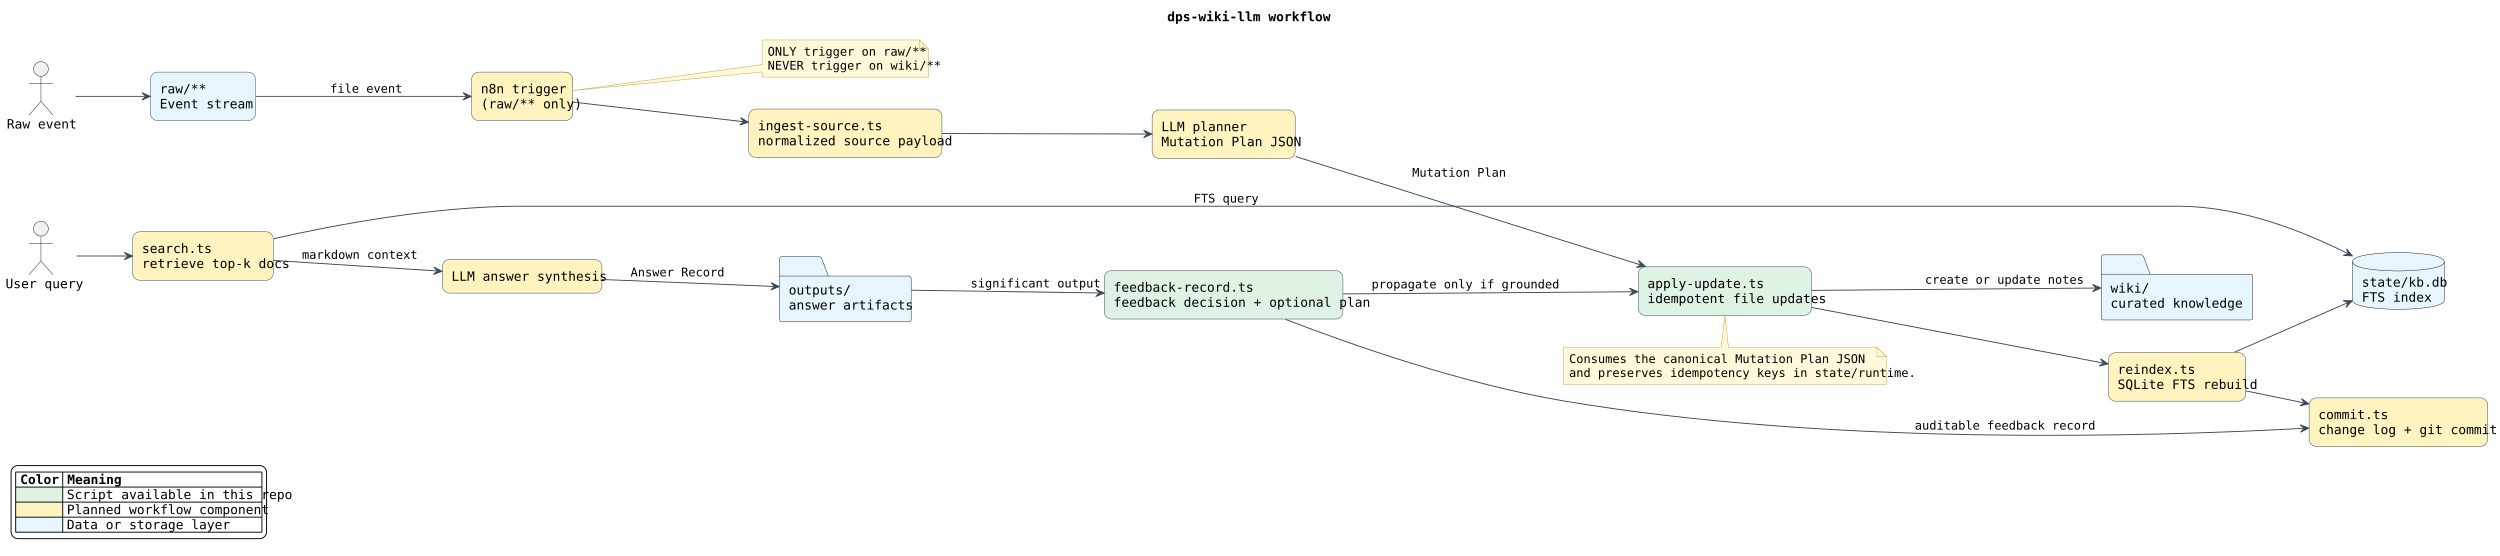
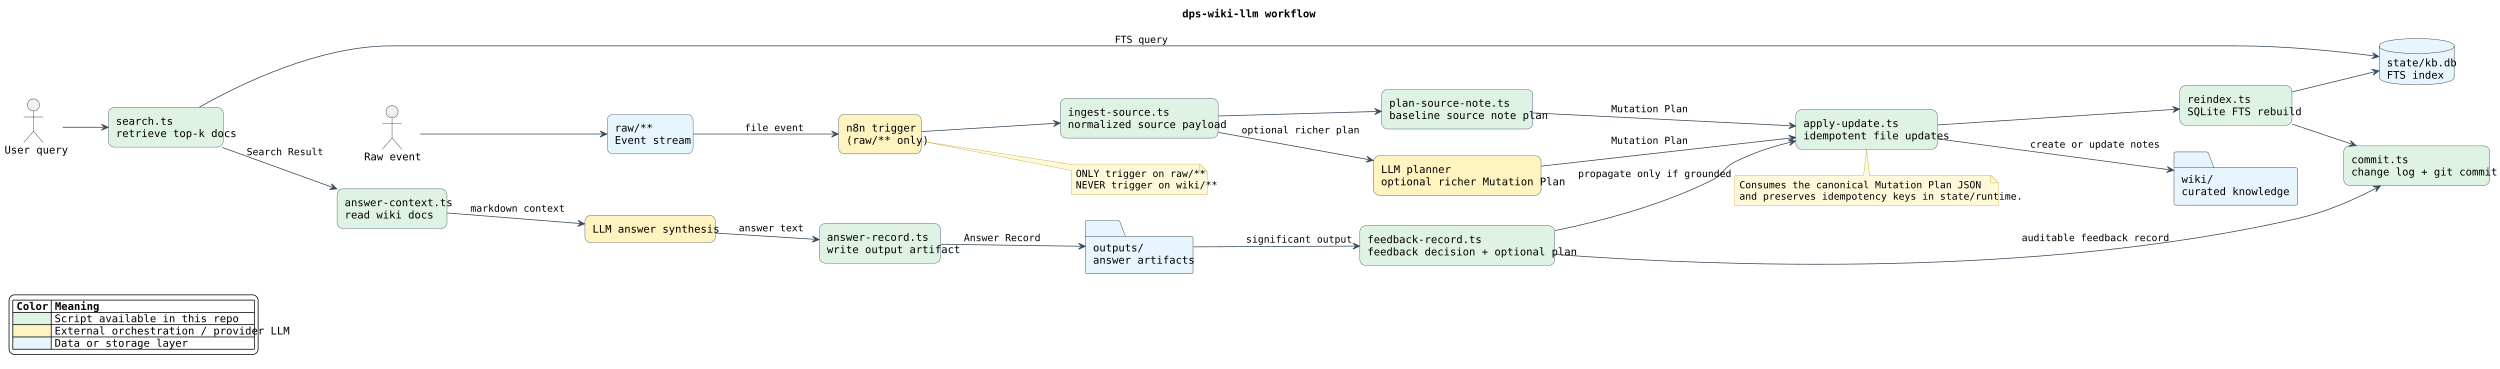
- <svg xmlns="http://www.w3.org/2000/svg" contentStyleType="text/css" data-diagram-type="DESCRIPTION" height="602px" preserveAspectRatio="none" style="width:2709px;height:602px;" version="1.1" viewBox="0 0 2709 602" width="2709px" zoomAndPan="magnify">
+ <svg xmlns="http://www.w3.org/2000/svg" contentStyleType="text/css" data-diagram-type="DESCRIPTION" height="489px" preserveAspectRatio="none" style="width:3317px;height:489px;" version="1.1" viewBox="0 0 3317 489" width="3317px" zoomAndPan="magnify">
  <defs />
  <g>
    <g class="title" data-source-line="1">
-       <text fill="#000000" font-family="Monospace" font-size="14" font-weight="700" lengthAdjust="spacing" textLength="173.106" x="1264.801" y="22.995">dps-wiki-llm workflow</text>
+       <text fill="#000000" font-family="Monospace" font-size="14" font-weight="700" lengthAdjust="spacing" textLength="173.106" x="1568.571" y="22.995">dps-wiki-llm workflow</text>
    </g>
    <g class="entity" data-qualified-name="rawEvent" data-source-line="25" id="ent0002">
-       <ellipse cx="44.391" cy="74.777" fill="#F1F1F1" rx="8" ry="8" style="stroke:#181818;stroke-width:0.5;" />
-       <path d="M44.391,82.777 L44.391,109.777 M31.39,90.777 L57.391,90.777 M44.391,109.777 L31.39,124.777 M44.391,109.777 L57.391,124.777" fill="none" style="stroke:#181818;stroke-width:0.5;" />
-       <text fill="#000000" font-family="Monospace" font-size="14" lengthAdjust="spacing" textLength="74.081" x="7.35" y="139.272">Raw event</text>
+       <ellipse cx="520.17" cy="148.213" fill="#F1F1F1" rx="8" ry="8" style="stroke:#181818;stroke-width:0.5;" />
+       <path d="M520.17,156.213 L520.17,183.213 M507.171,164.213 L533.17,164.213 M520.17,183.213 L507.171,198.213 M520.17,183.213 L533.17,198.213" fill="none" style="stroke:#181818;stroke-width:0.5;" />
+       <text fill="#000000" font-family="Monospace" font-size="14" lengthAdjust="spacing" textLength="74.081" x="483.13" y="212.708">Raw event</text>
    </g>
    <g class="entity" data-qualified-name="userQuery" data-source-line="26" id="ent0003">
-       <ellipse cx="44.387" cy="247.777" fill="#F1F1F1" rx="8" ry="8" style="stroke:#181818;stroke-width:0.5;" />
-       <path d="M44.387,255.777 L44.387,282.777 M31.387,263.777 L57.387,263.777 M44.387,282.777 L31.387,297.777 M44.387,282.777 L57.387,297.777" fill="none" style="stroke:#181818;stroke-width:0.5;" />
-       <text fill="#000000" font-family="Monospace" font-size="14" lengthAdjust="spacing" textLength="76.774" x="6" y="312.272">User query</text>
+       <ellipse cx="44.387" cy="139.213" fill="#F1F1F1" rx="8" ry="8" style="stroke:#181818;stroke-width:0.5;" />
+       <path d="M44.387,147.213 L44.387,174.213 M31.387,155.213 L57.387,155.213 M44.387,174.213 L31.387,189.213 M44.387,174.213 L57.387,189.213" fill="none" style="stroke:#181818;stroke-width:0.5;" />
+       <text fill="#000000" font-family="Monospace" font-size="14" lengthAdjust="spacing" textLength="76.774" x="6" y="203.708">User query</text>
    </g>
    <g class="entity" data-qualified-name="raw" data-source-line="28" id="ent0004">
-       <rect fill="#E7F5FF" height="52.594" rx="8" ry="8" style="stroke:#2E4053;stroke-width:0.5;" width="113.926" x="163.04" y="78.137" />
-       <text fill="#000000" font-family="Monospace" font-size="14" lengthAdjust="spacing" textLength="44.502" x="173.04" y="101.132">raw/**</text>
-       <text fill="#000000" font-family="Monospace" font-size="14" lengthAdjust="spacing" textLength="93.926" x="173.04" y="117.429">Event stream</text>
+       <rect fill="#E7F5FF" height="52.594" rx="8" ry="8" style="stroke:#2E4053;stroke-width:0.5;" width="113.926" x="805.66" y="151.573" />
+       <text fill="#000000" font-family="Monospace" font-size="14" lengthAdjust="spacing" textLength="44.502" x="815.66" y="174.568">raw/**</text>
+       <text fill="#000000" font-family="Monospace" font-size="14" lengthAdjust="spacing" textLength="93.926" x="815.66" y="190.865">Event stream</text>
    </g>
    <g class="entity" data-qualified-name="n8n" data-source-line="29" id="ent0005">
-       <rect fill="#FFF3BF" height="52.594" rx="8" ry="8" style="stroke:#2E4053;stroke-width:0.5;" width="109.489" x="511.01" y="78.137" />
-       <text fill="#000000" font-family="Monospace" font-size="14" lengthAdjust="spacing" textLength="78.381" x="521.01" y="101.132">n8n trigger</text>
-       <text fill="#000000" font-family="Monospace" font-size="14" lengthAdjust="spacing" textLength="89.489" x="521.01" y="117.429">(raw/** only)</text>
+       <rect fill="#FFF3BF" height="52.594" rx="8" ry="8" style="stroke:#2E4053;stroke-width:0.5;" width="109.489" x="1112.74" y="151.573" />
+       <text fill="#000000" font-family="Monospace" font-size="14" lengthAdjust="spacing" textLength="78.381" x="1122.74" y="174.568">n8n trigger</text>
+       <text fill="#000000" font-family="Monospace" font-size="14" lengthAdjust="spacing" textLength="89.489" x="1122.74" y="190.865">(raw/** only)</text>
    </g>
    <g class="entity" data-qualified-name="ingest" data-source-line="30" id="ent0006">
-       <rect fill="#FFF3BF" height="52.594" rx="8" ry="8" style="stroke:#2E4053;stroke-width:0.5;" width="209.41" x="811.28" y="118.137" />
-       <text fill="#000000" font-family="Monospace" font-size="14" lengthAdjust="spacing" textLength="124.168" x="821.28" y="141.132">ingest-source.ts</text>
-       <text fill="#000000" font-family="Monospace" font-size="14" lengthAdjust="spacing" textLength="189.41" x="821.28" y="157.429">normalized source payload</text>
-     </g>
-     <g class="entity" data-qualified-name="planner" data-source-line="31" id="ent0007">
-       <rect fill="#FFF3BF" height="52.594" rx="8" ry="8" style="stroke:#2E4053;stroke-width:0.5;" width="155.03" x="1248.44" y="119.137" />
-       <text fill="#000000" font-family="Monospace" font-size="14" lengthAdjust="spacing" textLength="85.6" x="1258.44" y="142.132">LLM planner</text>
-       <text fill="#000000" font-family="Monospace" font-size="14" lengthAdjust="spacing" textLength="135.03" x="1258.44" y="158.429">Mutation Plan JSON</text>
-     </g>
-     <g class="entity" data-qualified-name="apply" data-source-line="32" id="ent0008">
-       <rect fill="#DFF3E4" height="52.594" rx="8" ry="8" style="stroke:#2E4053;stroke-width:0.5;" width="187.788" x="1775.16" y="289.137" />
-       <text fill="#000000" font-family="Monospace" font-size="14" lengthAdjust="spacing" textLength="122.179" x="1785.16" y="312.132">apply-update.ts</text>
-       <text fill="#000000" font-family="Monospace" font-size="14" lengthAdjust="spacing" textLength="167.788" x="1785.16" y="328.429">idempotent file updates</text>
-     </g>
-     <g class="entity" data-qualified-name="reindex" data-source-line="33" id="ent0009">
-       <rect fill="#FFF3BF" height="52.594" rx="8" ry="8" style="stroke:#2E4053;stroke-width:0.5;" width="148.885" x="2284.57" y="382.137" />
-       <text fill="#000000" font-family="Monospace" font-size="14" lengthAdjust="spacing" textLength="82.189" x="2294.57" y="405.132">reindex.ts</text>
-       <text fill="#000000" font-family="Monospace" font-size="14" lengthAdjust="spacing" textLength="128.885" x="2294.57" y="421.429">SQLite FTS rebuild</text>
-     </g>
-     <g class="entity" data-qualified-name="commit" data-source-line="34" id="ent0010">
-       <rect fill="#FFF3BF" height="52.594" rx="8" ry="8" style="stroke:#2E4053;stroke-width:0.5;" width="193.578" x="2502.13" y="431.137" />
-       <text fill="#000000" font-family="Monospace" font-size="14" lengthAdjust="spacing" textLength="82.189" x="2512.13" y="454.132">commit.ts</text>
-       <text fill="#000000" font-family="Monospace" font-size="14" lengthAdjust="spacing" textLength="173.578" x="2512.13" y="470.429">change log + git commit</text>
-     </g>
-     <g class="entity" data-qualified-name="db" data-source-line="36" id="ent0011">
-       <path d="M2549.22,283.637 C2549.22,273.637 2598.92,273.637 2598.92,273.637 C2598.92,273.637 2648.619,273.637 2648.619,283.637 L2648.619,325.231 C2648.619,335.231 2598.92,335.231 2598.92,335.231 C2598.92,335.231 2549.22,335.231 2549.22,325.231 L2549.22,283.637" fill="#E7F5FF" style="stroke:#181818;stroke-width:0.5;" />
-       <path d="M2549.22,283.637 C2549.22,293.637 2598.92,293.637 2598.92,293.637 C2598.92,293.637 2648.619,293.637 2648.619,283.637" fill="none" style="stroke:#181818;stroke-width:0.5;" />
-       <text fill="#000000" font-family="Monospace" font-size="14" lengthAdjust="spacing" textLength="79.399" x="2559.22" y="310.632">state/kb.db</text>
-       <text fill="#000000" font-family="Monospace" font-size="14" lengthAdjust="spacing" textLength="68.489" x="2559.22" y="326.929">FTS index</text>
-     </g>
-     <g class="entity" data-qualified-name="wiki" data-source-line="37" id="ent0012">
-       <path d="M2279.4,276.137 L2320.4,276.137 A3.75,3.75 0 0 1 2322.9,278.637 L2329.9,297.137 L2438.631,297.137 A2.5,2.5 0 0 1 2441.131,299.637 L2441.131,344.231 A2.5,2.5 0 0 1 2438.631,346.731 L2279.4,346.731 A2.5,2.5 0 0 1 2276.9,344.231 L2276.9,278.637 A2.5,2.5 0 0 1 2279.4,276.137" fill="#E7F5FF" style="stroke:#181818;stroke-width:0.5;" />
-       <line style="stroke:#181818;stroke-width:0.5;" x1="2276.9" x2="2329.9" y1="297.137" y2="297.137" />
-       <text fill="#000000" font-family="Monospace" font-size="14" lengthAdjust="spacing" textLength="32.054" x="2286.9" y="317.132">wiki/</text>
-       <text fill="#000000" font-family="Monospace" font-size="14" lengthAdjust="spacing" textLength="134.231" x="2286.9" y="333.429">curated knowledge</text>
-     </g>
-     <g class="entity" data-qualified-name="outputs" data-source-line="38" id="ent0013">
-       <path d="M847.13,278.137 L888.13,278.137 A3.75,3.75 0 0 1 890.63,280.637 L897.63,299.137 L984.848,299.137 A2.5,2.5 0 0 1 987.348,301.637 L987.348,346.231 A2.5,2.5 0 0 1 984.848,348.731 L847.13,348.731 A2.5,2.5 0 0 1 844.63,346.231 L844.63,280.637 A2.5,2.5 0 0 1 847.13,278.137" fill="#E7F5FF" style="stroke:#181818;stroke-width:0.5;" />
-       <line style="stroke:#181818;stroke-width:0.5;" x1="844.63" x2="897.63" y1="299.137" y2="299.137" />
-       <text fill="#000000" font-family="Monospace" font-size="14" lengthAdjust="spacing" textLength="58.188" x="854.63" y="319.132">outputs/</text>
-       <text fill="#000000" font-family="Monospace" font-size="14" lengthAdjust="spacing" textLength="112.718" x="854.63" y="335.429">answer artifacts</text>
-     </g>
-     <g class="entity" data-qualified-name="search" data-source-line="40" id="ent0014">
-       <rect fill="#FFF3BF" height="52.594" rx="8" ry="8" style="stroke:#2E4053;stroke-width:0.5;" width="152.46" x="143.77" y="251.137" />
-       <text fill="#000000" font-family="Monospace" font-size="14" lengthAdjust="spacing" textLength="76.084" x="153.77" y="274.132">search.ts</text>
-       <text fill="#000000" font-family="Monospace" font-size="14" lengthAdjust="spacing" textLength="132.46" x="153.77" y="290.429">retrieve top-k docs</text>
-     </g>
-     <g class="entity" data-qualified-name="answer" data-source-line="41" id="ent0015">
-       <rect fill="#FFF3BF" height="36.297" rx="8" ry="8" style="stroke:#2E4053;stroke-width:0.5;" width="173.05" x="479.23" y="281.277" />
-       <text fill="#000000" font-family="Monospace" font-size="14" lengthAdjust="spacing" textLength="153.05" x="489.23" y="304.272">LLM answer synthesis</text>
-     </g>
-     <g class="entity" data-qualified-name="feedback" data-source-line="42" id="ent0016">
-       <rect fill="#DFF3E4" height="52.594" rx="8" ry="8" style="stroke:#2E4053;stroke-width:0.5;" width="258.519" x="1196.69" y="293.137" />
-       <text fill="#000000" font-family="Monospace" font-size="14" lengthAdjust="spacing" textLength="143.91" x="1206.69" y="316.132">feedback-record.ts</text>
-       <text fill="#000000" font-family="Monospace" font-size="14" lengthAdjust="spacing" textLength="238.519" x="1206.69" y="332.429">feedback decision + optional plan</text>
-     </g>
-     <g class="entity" data-qualified-name="GMN33" data-source-line="63" id="ent0034">
-       <path d="M825.82,43.297 L825.82,69.957 L620.79,98.067 L825.82,77.957 L825.82,83.562 A0,0 0 0 0 825.82,83.562 L1006.153,83.562 A0,0 0 0 0 1006.153,83.562 L1006.153,53.297 L996.153,43.297 L825.82,43.297 A0,0 0 0 0 825.82,43.297" fill="#FFF9DB" style="stroke:#C9A227;stroke-width:0.5;" />
-       <path d="M996.153,43.297 L996.153,53.297 L1006.153,53.297 L996.153,43.297" fill="#FFF9DB" style="stroke:#C9A227;stroke-width:0.5;" />
-       <text fill="#000000" font-family="Monospace" font-size="13" lengthAdjust="spacing" textLength="148.954" x="831.82" y="60.364">ONLY trigger on raw/**</text>
-       <text fill="#000000" font-family="Monospace" font-size="13" lengthAdjust="spacing" textLength="159.333" x="831.82" y="75.497">NEVER trigger on wiki/**</text>
-     </g>
-     <g class="entity" data-qualified-name="GMN36" data-source-line="68" id="ent0037">
-       <path d="M1694.21,376.297 L1694.21,416.562 A0,0 0 0 0 1694.21,416.562 L2043.892,416.562 A0,0 0 0 0 2043.892,416.562 L2043.892,386.297 L2033.892,376.297 L1873.05,376.297 L1869.05,341.867 L1865.05,376.297 L1694.21,376.297 A0,0 0 0 0 1694.21,376.297" fill="#FFF9DB" style="stroke:#C9A227;stroke-width:0.5;" />
-       <path d="M2033.892,376.297 L2033.892,386.297 L2043.892,386.297 L2033.892,376.297" fill="#FFF9DB" style="stroke:#C9A227;stroke-width:0.5;" />
-       <text fill="#000000" font-family="Monospace" font-size="13" lengthAdjust="spacing" textLength="288.717" x="1700.21" y="393.364">Consumes the canonical Mutation Plan JSON</text>
-       <text fill="#000000" font-family="Monospace" font-size="13" lengthAdjust="spacing" textLength="328.682" x="1700.21" y="408.497">and preserves idempotency keys in state/runtime.</text>
-     </g>
-     <g class="link" data-entity-1="ent0002" data-entity-2="ent0004" data-link-type="dependency" data-source-line="44" id="lnk17">
-       <path d="M81.78,104.427 C105.25,104.427 130.24,104.427 156.83,104.427" fill="none" id="rawEvent-to-raw" style="stroke:#35485A;stroke-width:1;" />
-       <polygon fill="#35485A" points="162.83,104.427,153.83,100.427,157.83,104.427,153.83,108.427,162.83,104.427" style="stroke:#35485A;stroke-width:1;" />
-     </g>
-     <g class="link" data-entity-1="ent0004" data-entity-2="ent0005" data-link-type="dependency" data-source-line="45" id="lnk18">
-       <path d="M277.38,104.427 C341.95,104.427 441,104.427 504.62,104.427" fill="none" id="raw-to-n8n" style="stroke:#35485A;stroke-width:1;" />
-       <polygon fill="#35485A" points="510.62,104.427,501.62,100.427,505.62,104.427,501.62,108.427,510.62,104.427" style="stroke:#35485A;stroke-width:1;" />
-       <text fill="#000000" font-family="Monospace" font-size="13" lengthAdjust="spacing" textLength="60.956" x="357.73" y="100.494">file event</text>
-     </g>
-     <g class="link" data-entity-1="ent0005" data-entity-2="ent0006" data-link-type="dependency" data-source-line="46" id="lnk19">
-       <path d="M620.79,110.637 C671.41,116.447 742.489,124.612 805.029,131.802" fill="none" id="n8n-to-ingest" style="stroke:#35485A;stroke-width:1;" />
-       <polygon fill="#35485A" points="810.99,132.487,802.506,127.485,806.023,131.916,801.592,135.433,810.99,132.487" style="stroke:#35485A;stroke-width:1;" />
-     </g>
-     <g class="link" data-entity-1="ent0006" data-entity-2="ent0007" data-link-type="dependency" data-source-line="47" id="lnk20">
-       <path d="M1020.99,144.687 C1091.81,144.857 1178,145.073 1242.2,145.223" fill="none" id="ingest-to-planner" style="stroke:#35485A;stroke-width:1;" />
-       <polygon fill="#35485A" points="1248.2,145.237,1239.209,141.216,1243.2,145.225,1239.191,149.216,1248.2,145.237" style="stroke:#35485A;stroke-width:1;" />
-     </g>
-     <g class="link" data-entity-1="ent0007" data-entity-2="ent0008" data-link-type="dependency" data-source-line="48" id="lnk21">
-       <path d="M1403.91,169.607 C1504.13,201.097 1673.066,254.168 1777.176,286.878" fill="none" id="planner-to-apply" style="stroke:#35485A;stroke-width:1;" />
-       <polygon fill="#35485A" points="1782.9,288.677,1775.513,282.163,1778.13,287.178,1773.115,289.795,1782.9,288.677" style="stroke:#35485A;stroke-width:1;" />
-       <text fill="#000000" font-family="Monospace" font-size="13" lengthAdjust="spacing" textLength="89.21" x="1530.21" y="191.494">Mutation Plan</text>
-     </g>
-     <g class="link" data-entity-1="ent0008" data-entity-2="ent0012" data-link-type="dependency" data-source-line="49" id="lnk22">
-       <path d="M1963.27,314.667 C2053.87,313.927 2184.07,312.856 2270.47,312.146" fill="none" id="apply-to-wiki" style="stroke:#35485A;stroke-width:1;" />
-       <polygon fill="#35485A" points="2276.47,312.097,2267.437,308.171,2271.47,312.138,2267.503,316.171,2276.47,312.097" style="stroke:#35485A;stroke-width:1;" />
-       <text fill="#000000" font-family="Monospace" font-size="13" lengthAdjust="spacing" textLength="149.113" x="2085.9" y="307.494">create or update notes</text>
-     </g>
-     <g class="link" data-entity-1="ent0008" data-entity-2="ent0009" data-link-type="dependency" data-source-line="50" id="lnk23">
-       <path d="M1963.27,333.197 C2056.63,350.987 2192.536,376.894 2278.346,393.244" fill="none" id="apply-to-reindex" style="stroke:#35485A;stroke-width:1;" />
-       <polygon fill="#35485A" points="2284.24,394.367,2276.148,388.753,2279.328,393.431,2274.65,396.612,2284.24,394.367" style="stroke:#35485A;stroke-width:1;" />
-     </g>
-     <g class="link" data-entity-1="ent0009" data-entity-2="ent0011" data-link-type="dependency" data-source-line="51" id="lnk24">
-       <path d="M2421.28,381.647 C2460.93,364.317 2506.362,344.449 2543.342,328.289" fill="none" id="reindex-to-db" style="stroke:#35485A;stroke-width:1;" />
-       <polygon fill="#35485A" points="2548.84,325.887,2538.991,325.825,2544.258,327.889,2542.195,333.156,2548.84,325.887" style="stroke:#35485A;stroke-width:1;" />
-     </g>
-     <g class="link" data-entity-1="ent0009" data-entity-2="ent0010" data-link-type="dependency" data-source-line="52" id="lnk25">
-       <path d="M2433.66,423.597 C2455.22,428.037 2473.234,431.745 2495.974,436.435" fill="none" id="reindex-to-commit" style="stroke:#35485A;stroke-width:1;" />
-       <polygon fill="#35485A" points="2501.85,437.647,2493.843,431.911,2496.953,436.637,2492.227,439.747,2501.85,437.647" style="stroke:#35485A;stroke-width:1;" />
-     </g>
-     <g class="link" data-entity-1="ent0003" data-entity-2="ent0014" data-link-type="dependency" data-source-line="54" id="lnk26">
-       <path d="M83.06,277.427 C100.81,277.427 116.65,277.427 137.59,277.427" fill="none" id="userQuery-to-search" style="stroke:#35485A;stroke-width:1;" />
-       <polygon fill="#35485A" points="143.59,277.427,134.59,273.427,138.59,277.427,134.59,281.427,143.59,277.427" style="stroke:#35485A;stroke-width:1;" />
-     </g>
-     <g class="link" data-entity-1="ent0014" data-entity-2="ent0011" data-link-type="dependency" data-source-line="55" id="lnk27">
-       <path d="M296.59,258.617 C365.88,243.037 471.57,223.427 564.76,223.427 C564.76,223.427 564.76,223.427 2360.01,223.427 C2428.29,223.427 2496.636,251.009 2543.616,274.549" fill="none" id="search-to-db" style="stroke:#35485A;stroke-width:1;" />
-       <polygon fill="#35485A" points="2548.98,277.237,2542.726,269.629,2544.51,274.997,2539.142,276.781,2548.98,277.237" style="stroke:#35485A;stroke-width:1;" />
-       <text fill="#000000" font-family="Monospace" font-size="13" lengthAdjust="spacing" textLength="65.33" x="1293.45" y="219.494">FTS query</text>
-     </g>
-     <g class="link" data-entity-1="ent0014" data-entity-2="ent0015" data-link-type="dependency" data-source-line="56" id="lnk28">
-       <path d="M296.44,282.257 C350.3,285.707 416.842,289.964 472.922,293.554" fill="none" id="search-to-answer" style="stroke:#35485A;stroke-width:1;" />
-       <polygon fill="#35485A" points="478.91,293.937,470.184,289.37,473.92,293.618,469.673,297.354,478.91,293.937" style="stroke:#35485A;stroke-width:1;" />
-       <text fill="#000000" font-family="Monospace" font-size="13" lengthAdjust="spacing" textLength="121.939" x="327.23" y="280.494">markdown context</text>
-     </g>
-     <g class="link" data-entity-1="ent0015" data-entity-2="ent0013" data-link-type="dependency" data-source-line="57" id="lnk29">
-       <path d="M652.39,302.877 C711.4,305.247 782.875,308.116 838.345,310.346" fill="none" id="answer-to-outputs" style="stroke:#35485A;stroke-width:1;" />
-       <polygon fill="#35485A" points="844.34,310.587,835.508,306.229,839.344,310.386,835.187,314.222,844.34,310.587" style="stroke:#35485A;stroke-width:1;" />
-       <text fill="#000000" font-family="Monospace" font-size="13" lengthAdjust="spacing" textLength="97.741" x="683.28" y="299.494">Answer Record</text>
-     </g>
-     <g class="link" data-entity-1="ent0013" data-entity-2="ent0016" data-link-type="dependency" data-source-line="58" id="lnk30">
-       <path d="M987.59,314.467 C1044.94,315.307 1121.351,316.439 1190.371,317.449" fill="none" id="outputs-to-feedback" style="stroke:#35485A;stroke-width:1;" />
-       <polygon fill="#35485A" points="1196.37,317.537,1187.429,313.406,1191.37,317.464,1187.312,321.405,1196.37,317.537" style="stroke:#35485A;stroke-width:1;" />
-       <text fill="#000000" font-family="Monospace" font-size="13" lengthAdjust="spacing" textLength="114.137" x="1051.69" y="311.494">significant output</text>
-     </g>
-     <g class="link" data-entity-1="ent0016" data-entity-2="ent0008" data-link-type="dependency" data-source-line="59" id="lnk31">
-       <path d="M1455.53,318.477 C1553.67,317.757 1680.59,316.811 1768.72,316.161" fill="none" id="feedback-to-apply" style="stroke:#35485A;stroke-width:1;" />
-       <polygon fill="#35485A" points="1774.72,316.117,1765.691,312.183,1769.72,316.154,1765.75,320.183,1774.72,316.117" style="stroke:#35485A;stroke-width:1;" />
-       <text fill="#000000" font-family="Monospace" font-size="13" lengthAdjust="spacing" textLength="177.696" x="1486.21" y="312.494">propagate only if grounded</text>
-     </g>
-     <g class="link" data-entity-1="ent0016" data-entity-2="ent0010" data-link-type="dependency" data-source-line="60" id="lnk32">
-       <path d="M1392.96,346.117 C1465.47,373.997 1586,416.167 1694.21,434.427 C1984.96,483.497 2329.689,473.255 2495.759,464.165" fill="none" id="feedback-to-commit" style="stroke:#35485A;stroke-width:1;" />
-       <polygon fill="#35485A" points="2501.75,463.837,2492.545,460.335,2496.758,464.11,2492.982,468.323,2501.75,463.837" style="stroke:#35485A;stroke-width:1;" />
-       <text fill="#000000" font-family="Monospace" font-size="13" lengthAdjust="spacing" textLength="171.019" x="2074.9" y="465.494">auditable feedback record</text>
+       <rect fill="#DFF3E4" height="52.594" rx="8" ry="8" style="stroke:#2E4053;stroke-width:0.5;" width="209.41" x="1406.83" y="130.573" />
+       <text fill="#000000" font-family="Monospace" font-size="14" lengthAdjust="spacing" textLength="112.13" x="1416.83" y="153.568">ingest-source.ts</text>
+       <text fill="#000000" font-family="Monospace" font-size="14" lengthAdjust="spacing" textLength="189.41" x="1416.83" y="169.865">normalized source payload</text>
+     </g>
+     <g class="entity" data-qualified-name="baselinePlanner" data-source-line="31" id="ent0007">
+       <rect fill="#DFF3E4" height="52.594" rx="8" ry="8" style="stroke:#2E4053;stroke-width:0.5;" width="200.558" x="1833.22" y="118.573" />
+       <text fill="#000000" font-family="Monospace" font-size="14" lengthAdjust="spacing" textLength="135.905" x="1843.22" y="141.568">plan-source-note.ts</text>
+       <text fill="#000000" font-family="Monospace" font-size="14" lengthAdjust="spacing" textLength="180.558" x="1843.22" y="157.865">baseline source note plan</text>
+     </g>
+     <g class="entity" data-qualified-name="planner" data-source-line="32" id="ent0008">
+       <rect fill="#FFF3BF" height="52.594" rx="8" ry="8" style="stroke:#2E4053;stroke-width:0.5;" width="222.296" x="1822.35" y="206.573" />
+       <text fill="#000000" font-family="Monospace" font-size="14" lengthAdjust="spacing" textLength="85.6" x="1832.35" y="229.568">LLM planner</text>
+       <text fill="#000000" font-family="Monospace" font-size="14" lengthAdjust="spacing" textLength="202.296" x="1832.35" y="245.865">optional richer Mutation Plan</text>
+     </g>
+     <g class="entity" data-qualified-name="apply" data-source-line="33" id="ent0009">
+       <rect fill="#DFF3E4" height="52.594" rx="8" ry="8" style="stroke:#2E4053;stroke-width:0.5;" width="187.788" x="2382.71" y="145.573" />
+       <text fill="#000000" font-family="Monospace" font-size="14" lengthAdjust="spacing" textLength="110.141" x="2392.71" y="168.568">apply-update.ts</text>
+       <text fill="#000000" font-family="Monospace" font-size="14" lengthAdjust="spacing" textLength="167.788" x="2392.71" y="184.865">idempotent file updates</text>
+     </g>
+     <g class="entity" data-qualified-name="reindex" data-source-line="34" id="ent0010">
+       <rect fill="#DFF3E4" height="52.594" rx="8" ry="8" style="stroke:#2E4053;stroke-width:0.5;" width="148.885" x="2892.12" y="113.573" />
+       <text fill="#000000" font-family="Monospace" font-size="14" lengthAdjust="spacing" textLength="70.15" x="2902.12" y="136.568">reindex.ts</text>
+       <text fill="#000000" font-family="Monospace" font-size="14" lengthAdjust="spacing" textLength="128.885" x="2902.12" y="152.865">SQLite FTS rebuild</text>
+     </g>
+     <g class="entity" data-qualified-name="commit" data-source-line="35" id="ent0011">
+       <rect fill="#DFF3E4" height="52.594" rx="8" ry="8" style="stroke:#2E4053;stroke-width:0.5;" width="193.578" x="3109.67" y="193.573" />
+       <text fill="#000000" font-family="Monospace" font-size="14" lengthAdjust="spacing" textLength="70.15" x="3119.67" y="216.568">commit.ts</text>
+       <text fill="#000000" font-family="Monospace" font-size="14" lengthAdjust="spacing" textLength="173.578" x="3119.67" y="232.865">change log + git commit</text>
+     </g>
+     <g class="entity" data-qualified-name="db" data-source-line="37" id="ent0012">
+       <path d="M3156.76,61.073 C3156.76,51.073 3206.46,51.073 3206.46,51.073 C3206.46,51.073 3256.159,51.073 3256.159,61.073 L3256.159,102.666 C3256.159,112.666 3206.46,112.666 3206.46,112.666 C3206.46,112.666 3156.76,112.666 3156.76,102.666 L3156.76,61.073" fill="#E7F5FF" style="stroke:#181818;stroke-width:0.5;" />
+       <path d="M3156.76,61.073 C3156.76,71.073 3206.46,71.073 3206.46,71.073 C3206.46,71.073 3256.159,71.073 3256.159,61.073" fill="none" style="stroke:#181818;stroke-width:0.5;" />
+       <text fill="#000000" font-family="Monospace" font-size="14" lengthAdjust="spacing" textLength="79.399" x="3166.76" y="88.068">state/kb.db</text>
+       <text fill="#000000" font-family="Monospace" font-size="14" lengthAdjust="spacing" textLength="68.489" x="3166.76" y="104.365">FTS index</text>
+     </g>
+     <g class="entity" data-qualified-name="wiki" data-source-line="38" id="ent0013">
+       <path d="M2886.94,201.573 L2927.94,201.573 A3.75,3.75 0 0 1 2930.44,204.073 L2937.44,222.573 L3046.171,222.573 A2.5,2.5 0 0 1 3048.671,225.073 L3048.671,269.666 A2.5,2.5 0 0 1 3046.171,272.166 L2886.94,272.166 A2.5,2.5 0 0 1 2884.44,269.666 L2884.44,204.073 A2.5,2.5 0 0 1 2886.94,201.573" fill="#E7F5FF" style="stroke:#181818;stroke-width:0.5;" />
+       <line style="stroke:#181818;stroke-width:0.5;" x1="2884.44" x2="2937.44" y1="222.573" y2="222.573" />
+       <text fill="#000000" font-family="Monospace" font-size="14" lengthAdjust="spacing" textLength="32.054" x="2894.44" y="242.568">wiki/</text>
+       <text fill="#000000" font-family="Monospace" font-size="14" lengthAdjust="spacing" textLength="134.231" x="2894.44" y="258.865">curated knowledge</text>
+     </g>
+     <g class="entity" data-qualified-name="outputs" data-source-line="39" id="ent0014">
+       <path d="M1442.68,292.573 L1483.68,292.573 A3.75,3.75 0 0 1 1486.18,295.073 L1493.18,313.573 L1580.398,313.573 A2.5,2.5 0 0 1 1582.898,316.073 L1582.898,360.666 A2.5,2.5 0 0 1 1580.398,363.166 L1442.68,363.166 A2.5,2.5 0 0 1 1440.18,360.666 L1440.18,295.073 A2.5,2.5 0 0 1 1442.68,292.573" fill="#E7F5FF" style="stroke:#181818;stroke-width:0.5;" />
+       <line style="stroke:#181818;stroke-width:0.5;" x1="1440.18" x2="1493.18" y1="313.573" y2="313.573" />
+       <text fill="#000000" font-family="Monospace" font-size="14" lengthAdjust="spacing" textLength="58.188" x="1450.18" y="333.568">outputs/</text>
+       <text fill="#000000" font-family="Monospace" font-size="14" lengthAdjust="spacing" textLength="112.718" x="1450.18" y="349.865">answer artifacts</text>
+     </g>
+     <g class="entity" data-qualified-name="search" data-source-line="41" id="ent0015">
+       <rect fill="#DFF3E4" height="52.594" rx="8" ry="8" style="stroke:#2E4053;stroke-width:0.5;" width="152.46" x="143.77" y="142.573" />
+       <text fill="#000000" font-family="Monospace" font-size="14" lengthAdjust="spacing" textLength="64.046" x="153.77" y="165.568">search.ts</text>
+       <text fill="#000000" font-family="Monospace" font-size="14" lengthAdjust="spacing" textLength="132.46" x="153.77" y="181.865">retrieve top-k docs</text>
+     </g>
+     <g class="entity" data-qualified-name="answerContext" data-source-line="42" id="ent0016">
+       <rect fill="#DFF3E4" height="52.594" rx="8" ry="8" style="stroke:#2E4053;stroke-width:0.5;" width="145.863" x="447.23" y="250.573" />
+       <text fill="#000000" font-family="Monospace" font-size="14" lengthAdjust="spacing" textLength="125.863" x="457.23" y="273.568">answer-context.ts</text>
+       <text fill="#000000" font-family="Monospace" font-size="14" lengthAdjust="spacing" textLength="100.516" x="457.23" y="289.865">read wiki docs</text>
+     </g>
+     <g class="entity" data-qualified-name="answer" data-source-line="43" id="ent0017">
+       <rect fill="#FFF3BF" height="36.297" rx="8" ry="8" style="stroke:#2E4053;stroke-width:0.5;" width="173.05" x="776.1" y="285.713" />
+       <text fill="#000000" font-family="Monospace" font-size="14" lengthAdjust="spacing" textLength="153.05" x="786.1" y="308.708">LLM answer synthesis</text>
+     </g>
+     <g class="entity" data-qualified-name="answerRecord" data-source-line="44" id="ent0018">
+       <rect fill="#DFF3E4" height="52.594" rx="8" ry="8" style="stroke:#2E4053;stroke-width:0.5;" width="160.684" x="1087.15" y="296.573" />
+       <text fill="#000000" font-family="Monospace" font-size="14" lengthAdjust="spacing" textLength="118.125" x="1097.15" y="319.568">answer-record.ts</text>
+       <text fill="#000000" font-family="Monospace" font-size="14" lengthAdjust="spacing" textLength="140.684" x="1097.15" y="335.865">write output artifact</text>
+     </g>
+     <g class="entity" data-qualified-name="feedback" data-source-line="45" id="ent0019">
+       <rect fill="#DFF3E4" height="52.594" rx="8" ry="8" style="stroke:#2E4053;stroke-width:0.5;" width="258.519" x="1804.24" y="299.573" />
+       <text fill="#000000" font-family="Monospace" font-size="14" lengthAdjust="spacing" textLength="131.872" x="1814.24" y="322.568">feedback-record.ts</text>
+       <text fill="#000000" font-family="Monospace" font-size="14" lengthAdjust="spacing" textLength="238.519" x="1814.24" y="338.865">feedback decision + optional plan</text>
+     </g>
+     <g class="entity" data-qualified-name="GMN40" data-source-line="70" id="ent0041">
+       <path d="M1421.37,217.733 L1421.37,218.153 L1222.69,187.373 L1421.37,226.153 L1421.37,257.998 A0,0 0 0 0 1421.37,257.998 L1601.703,257.998 A0,0 0 0 0 1601.703,257.998 L1601.703,227.733 L1591.703,217.733 L1421.37,217.733 A0,0 0 0 0 1421.37,217.733" fill="#FFF9DB" style="stroke:#C9A227;stroke-width:0.5;" />
+       <path d="M1591.703,217.733 L1591.703,227.733 L1601.703,227.733 L1591.703,217.733" fill="#FFF9DB" style="stroke:#C9A227;stroke-width:0.5;" />
+       <text fill="#000000" font-family="Monospace" font-size="13" lengthAdjust="spacing" textLength="148.954" x="1427.37" y="234.8">ONLY trigger on raw/**</text>
+       <text fill="#000000" font-family="Monospace" font-size="13" lengthAdjust="spacing" textLength="159.333" x="1427.37" y="249.933">NEVER trigger on wiki/**</text>
+     </g>
+     <g class="entity" data-qualified-name="GMN43" data-source-line="75" id="ent0044">
+       <path d="M2301.76,232.733 L2301.76,272.998 A0,0 0 0 0 2301.76,272.998 L2651.442,272.998 A0,0 0 0 0 2651.442,272.998 L2651.442,242.733 L2641.442,232.733 L2480.6,232.733 L2476.6,198.303 L2472.6,232.733 L2301.76,232.733 A0,0 0 0 0 2301.76,232.733" fill="#FFF9DB" style="stroke:#C9A227;stroke-width:0.5;" />
+       <path d="M2641.442,232.733 L2641.442,242.733 L2651.442,242.733 L2641.442,232.733" fill="#FFF9DB" style="stroke:#C9A227;stroke-width:0.5;" />
+       <text fill="#000000" font-family="Monospace" font-size="13" lengthAdjust="spacing" textLength="288.717" x="2307.76" y="249.8">Consumes the canonical Mutation Plan JSON</text>
+       <text fill="#000000" font-family="Monospace" font-size="13" lengthAdjust="spacing" textLength="328.682" x="2307.76" y="264.933">and preserves idempotency keys in state/runtime.</text>
+     </g>
+     <g class="link" data-entity-1="ent0002" data-entity-2="ent0004" data-link-type="dependency" data-source-line="47" id="lnk20">
+       <path d="M557.6,177.863 C616.95,177.863 728.93,177.863 799.19,177.863" fill="none" id="rawEvent-to-raw" style="stroke:#35485A;stroke-width:1;" />
+       <polygon fill="#35485A" points="805.19,177.863,796.19,173.863,800.19,177.863,796.19,181.863,805.19,177.863" style="stroke:#35485A;stroke-width:1;" />
+     </g>
+     <g class="link" data-entity-1="ent0004" data-entity-2="ent0005" data-link-type="dependency" data-source-line="48" id="lnk21">
+       <path d="M919.88,177.863 C974.88,177.863 1052.04,177.863 1106.32,177.863" fill="none" id="raw-to-n8n" style="stroke:#35485A;stroke-width:1;" />
+       <polygon fill="#35485A" points="1112.32,177.863,1103.32,173.863,1107.32,177.863,1103.32,181.863,1112.32,177.863" style="stroke:#35485A;stroke-width:1;" />
+       <text fill="#000000" font-family="Monospace" font-size="13" lengthAdjust="spacing" textLength="60.956" x="988.15" y="173.93">file event</text>
+     </g>
+     <g class="link" data-entity-1="ent0005" data-entity-2="ent0006" data-link-type="dependency" data-source-line="49" id="lnk22">
+       <path d="M1222.69,174.543 C1271.95,171.513 1339.991,167.341 1400.631,163.611" fill="none" id="n8n-to-ingest" style="stroke:#35485A;stroke-width:1;" />
+       <polygon fill="#35485A" points="1406.62,163.243,1397.391,159.803,1401.629,163.55,1397.883,167.788,1406.62,163.243" style="stroke:#35485A;stroke-width:1;" />
+     </g>
+     <g class="link" data-entity-1="ent0006" data-entity-2="ent0007" data-link-type="dependency" data-source-line="50" id="lnk23">
+       <path d="M1616.62,153.893 C1682.69,152.003 1761.712,149.744 1826.902,147.884" fill="none" id="ingest-to-baselinePlanner" style="stroke:#35485A;stroke-width:1;" />
+       <polygon fill="#35485A" points="1832.9,147.713,1823.79,143.971,1827.902,147.855,1824.018,151.968,1832.9,147.713" style="stroke:#35485A;stroke-width:1;" />
+     </g>
+     <g class="link" data-entity-1="ent0006" data-entity-2="ent0008" data-link-type="dependency" data-source-line="51" id="lnk24">
+       <path d="M1616.62,175.703 C1679.05,187.003 1752.486,200.284 1816.036,211.793" fill="none" id="ingest-to-planner" style="stroke:#35485A;stroke-width:1;" />
+       <polygon fill="#35485A" points="1821.94,212.863,1813.797,207.323,1817.02,211.972,1812.371,215.195,1821.94,212.863" style="stroke:#35485A;stroke-width:1;" />
+       <text fill="#000000" font-family="Monospace" font-size="13" lengthAdjust="spacing" textLength="126.706" x="1647.24" y="176.93">optional richer plan</text>
+     </g>
+     <g class="link" data-entity-1="ent0007" data-entity-2="ent0009" data-link-type="dependency" data-source-line="52" id="lnk25">
+       <path d="M2034.06,149.833 C2133.57,154.803 2279.367,162.074 2376.528,166.924" fill="none" id="baselinePlanner-to-apply" style="stroke:#35485A;stroke-width:1;" />
+       <polygon fill="#35485A" points="2382.52,167.223,2373.731,162.779,2377.526,166.974,2373.332,170.769,2382.52,167.223" style="stroke:#35485A;stroke-width:1;" />
+       <text fill="#000000" font-family="Monospace" font-size="13" lengthAdjust="spacing" textLength="89.21" x="2137.76" y="148.93">Mutation Plan</text>
+     </g>
+     <g class="link" data-entity-1="ent0008" data-entity-2="ent0009" data-link-type="dependency" data-source-line="53" id="lnk26">
+       <path d="M2044.98,220.413 C2144.35,209.213 2282.758,193.605 2376.428,183.045" fill="none" id="planner-to-apply" style="stroke:#35485A;stroke-width:1;" />
+       <polygon fill="#35485A" points="2382.39,182.373,2372.999,179.406,2377.421,182.933,2373.895,187.356,2382.39,182.373" style="stroke:#35485A;stroke-width:1;" />
+       <text fill="#000000" font-family="Monospace" font-size="13" lengthAdjust="spacing" textLength="89.21" x="2137.76" y="190.93">Mutation Plan</text>
+     </g>
+     <g class="link" data-entity-1="ent0009" data-entity-2="ent0013" data-link-type="dependency" data-source-line="54" id="lnk27">
+       <path d="M2570.82,184.283 C2661.41,196.353 2791.673,213.701 2878.073,225.21" fill="none" id="apply-to-wiki" style="stroke:#35485A;stroke-width:1;" />
+       <polygon fill="#35485A" points="2884.02,226.003,2875.627,220.849,2879.064,225.343,2874.571,228.779,2884.02,226.003" style="stroke:#35485A;stroke-width:1;" />
+       <text fill="#000000" font-family="Monospace" font-size="13" lengthAdjust="spacing" textLength="149.113" x="2693.44" y="195.93">create or update notes</text>
+     </g>
+     <g class="link" data-entity-1="ent0009" data-entity-2="ent0010" data-link-type="dependency" data-source-line="55" id="lnk28">
+       <path d="M2570.82,165.753 C2664.18,159.633 2799.993,150.726 2885.803,145.096" fill="none" id="apply-to-reindex" style="stroke:#35485A;stroke-width:1;" />
+       <polygon fill="#35485A" points="2891.79,144.703,2882.547,141.301,2886.801,145.03,2883.071,149.283,2891.79,144.703" style="stroke:#35485A;stroke-width:1;" />
+     </g>
+     <g class="link" data-entity-1="ent0010" data-entity-2="ent0012" data-link-type="dependency" data-source-line="56" id="lnk29">
+       <path d="M3041.2,121.913 C3078.73,112.763 3117.501,103.315 3150.751,95.205" fill="none" id="reindex-to-db" style="stroke:#35485A;stroke-width:1;" />
+       <polygon fill="#35485A" points="3156.58,93.783,3146.889,92.029,3151.722,94.968,3148.784,99.802,3156.58,93.783" style="stroke:#35485A;stroke-width:1;" />
+     </g>
+     <g class="link" data-entity-1="ent0010" data-entity-2="ent0011" data-link-type="dependency" data-source-line="57" id="lnk30">
+       <path d="M3041.2,164.633 C3068.09,173.673 3092.913,182.021 3120.283,191.221" fill="none" id="reindex-to-commit" style="stroke:#35485A;stroke-width:1;" />
+       <polygon fill="#35485A" points="3125.97,193.133,3118.713,186.474,3121.231,191.54,3116.165,194.057,3125.97,193.133" style="stroke:#35485A;stroke-width:1;" />
+     </g>
+     <g class="link" data-entity-1="ent0003" data-entity-2="ent0015" data-link-type="dependency" data-source-line="59" id="lnk31">
+       <path d="M83.06,168.863 C100.81,168.863 116.65,168.863 137.59,168.863" fill="none" id="userQuery-to-search" style="stroke:#35485A;stroke-width:1;" />
+       <polygon fill="#35485A" points="143.59,168.863,134.59,164.863,138.59,168.863,134.59,172.863,143.59,168.863" style="stroke:#35485A;stroke-width:1;" />
+     </g>
+     <g class="link" data-entity-1="ent0015" data-entity-2="ent0012" data-link-type="dependency" data-source-line="60" id="lnk32">
+       <path d="M264.67,142.173 C321.24,110.183 423.92,60.863 519.17,60.863 C519.17,60.863 519.17,60.863 2967.56,60.863 C3033.07,60.863 3102.388,68.103 3150.408,74.233" fill="none" id="search-to-db" style="stroke:#35485A;stroke-width:1;" />
+       <polygon fill="#35485A" points="3156.36,74.993,3147.939,69.885,3151.4,74.36,3146.926,77.821,3156.36,74.993" style="stroke:#35485A;stroke-width:1;" />
+       <text fill="#000000" font-family="Monospace" font-size="13" lengthAdjust="spacing" textLength="65.33" x="1479.04" y="56.93">FTS query</text>
+     </g>
+     <g class="link" data-entity-1="ent0015" data-entity-2="ent0016" data-link-type="dependency" data-source-line="61" id="lnk33">
+       <path d="M294.71,195.563 C341.1,212.363 395.059,231.909 441.189,248.619" fill="none" id="search-to-answerContext" style="stroke:#35485A;stroke-width:1;" />
+       <polygon fill="#35485A" points="446.83,250.663,439.73,243.837,442.129,248.96,437.006,251.358,446.83,250.663" style="stroke:#35485A;stroke-width:1;" />
+       <text fill="#000000" font-family="Monospace" font-size="13" lengthAdjust="spacing" textLength="89.832" x="327.23" y="205.93">Search Result</text>
+     </g>
+     <g class="link" data-entity-1="ent0016" data-entity-2="ent0017" data-link-type="dependency" data-source-line="62" id="lnk34">
+       <path d="M593.37,282.593 C646.66,286.823 713.399,292.108 769.689,296.578" fill="none" id="answerContext-to-answer" style="stroke:#35485A;stroke-width:1;" />
+       <polygon fill="#35485A" points="775.67,297.053,767.015,292.353,770.686,296.657,766.382,300.328,775.67,297.053" style="stroke:#35485A;stroke-width:1;" />
+       <text fill="#000000" font-family="Monospace" font-size="13" lengthAdjust="spacing" textLength="121.939" x="624.1" y="280.93">markdown context</text>
+     </g>
+     <g class="link" data-entity-1="ent0017" data-entity-2="ent0018" data-link-type="dependency" data-source-line="63" id="lnk35">
+       <path d="M949.6,309.263 C992.71,311.963 1038.592,314.848 1080.802,317.488" fill="none" id="answer-to-answerRecord" style="stroke:#35485A;stroke-width:1;" />
+       <polygon fill="#35485A" points="1086.79,317.863,1078.057,313.309,1081.8,317.551,1077.558,321.293,1086.79,317.863" style="stroke:#35485A;stroke-width:1;" />
+       <text fill="#000000" font-family="Monospace" font-size="13" lengthAdjust="spacing" textLength="76.972" x="980.15" y="306.93">answer text</text>
+     </g>
+     <g class="link" data-entity-1="ent0018" data-entity-2="ent0014" data-link-type="dependency" data-source-line="64" id="lnk36">
+       <path d="M1248.25,324.033 C1306.29,324.883 1378.161,325.936 1433.941,326.746" fill="none" id="answerRecord-to-outputs" style="stroke:#35485A;stroke-width:1;" />
+       <polygon fill="#35485A" points="1439.94,326.833,1430.999,322.702,1434.94,326.76,1430.883,330.702,1439.94,326.833" style="stroke:#35485A;stroke-width:1;" />
+       <text fill="#000000" font-family="Monospace" font-size="13" lengthAdjust="spacing" textLength="97.741" x="1278.83" y="319.93">Answer Record</text>
+     </g>
+     <g class="link" data-entity-1="ent0014" data-entity-2="ent0019" data-link-type="dependency" data-source-line="65" id="lnk37">
+       <path d="M1583.3,327.533 C1643.5,327.243 1725.47,326.852 1798.05,326.502" fill="none" id="outputs-to-feedback" style="stroke:#35485A;stroke-width:1;" />
+       <polygon fill="#35485A" points="1804.05,326.473,1795.031,322.516,1799.05,326.497,1795.069,330.516,1804.05,326.473" style="stroke:#35485A;stroke-width:1;" />
+       <text fill="#000000" font-family="Monospace" font-size="13" lengthAdjust="spacing" textLength="114.137" x="1653.24" y="321.93">significant output</text>
+     </g>
+     <g class="link" data-entity-1="ent0019" data-entity-2="ent0009" data-link-type="dependency" data-source-line="66" id="lnk38">
+       <path d="M2063.16,305.933 C2128.04,292.633 2206.59,271.453 2271.76,238.863 C2287.03,231.233 2286.45,222.423 2301.76,214.863 C2326.71,202.543 2349.626,194.982 2376.476,188.542" fill="none" id="feedback-to-apply" style="stroke:#35485A;stroke-width:1;" />
+       <polygon fill="#35485A" points="2382.31,187.143,2372.625,185.352,2377.448,188.309,2374.491,193.132,2382.31,187.143" style="stroke:#35485A;stroke-width:1;" />
+       <text fill="#000000" font-family="Monospace" font-size="13" lengthAdjust="spacing" textLength="177.696" x="2093.76" y="234.93">propagate only if grounded</text>
+     </g>
+     <g class="link" data-entity-1="ent0019" data-entity-2="ent0011" data-link-type="dependency" data-source-line="67" id="lnk39">
+       <path d="M2063.13,337.583 C2272.7,353.163 2699.51,370.183 3048.67,289.863 C3087.31,280.973 3122.798,265.203 3153.098,249.433" fill="none" id="feedback-to-commit" style="stroke:#35485A;stroke-width:1;" />
+       <polygon fill="#35485A" points="3158.42,246.663,3148.59,247.27,3153.985,248.971,3152.283,254.366,3158.42,246.663" style="stroke:#35485A;stroke-width:1;" />
+       <text fill="#000000" font-family="Monospace" font-size="13" lengthAdjust="spacing" textLength="171.019" x="2682.44" y="319.93">auditable feedback record</text>
    </g>
    <g class="legend" data-source-line="18">
-       <rect fill="none" height="79.188" rx="7.5" ry="7.5" style="stroke:#000000;stroke-width:1;" width="276.834" x="12" y="504.497" />
-       <text fill="#000000" font-family="Monospace" font-size="14" font-weight="700" lengthAdjust="spacing" textLength="41.214" x="21.874" y="524.492">Color</text>
-       <text fill="#000000" font-family="Monospace" font-size="14" font-weight="700" lengthAdjust="spacing" textLength="67.628" x="72.836" y="524.492">Meaning</text>
-       <rect fill="#DFF3E4" height="16.297" style="stroke:none;stroke-width:1;" width="50.962" x="17" y="527.794" />
-       <text fill="#000000" font-family="Monospace" font-size="14" lengthAdjust="spacing" textLength="4.45" x="17" y="540.789"> </text>
-       <text fill="#000000" font-family="Monospace" font-size="14" lengthAdjust="spacing" textLength="191.727" x="72.412" y="540.789">Script available in this repo</text>
-       <rect fill="#FFF3BF" height="16.297" style="stroke:none;stroke-width:1;" width="50.962" x="17" y="544.091" />
-       <text fill="#000000" font-family="Monospace" font-size="14" lengthAdjust="spacing" textLength="4.45" x="17" y="557.086"> </text>
-       <text fill="#000000" font-family="Monospace" font-size="14" lengthAdjust="spacing" textLength="206.972" x="72.412" y="557.086">Planned workflow component</text>
-       <rect fill="#E7F5FF" height="16.297" style="stroke:none;stroke-width:1;" width="50.962" x="17" y="560.388" />
-       <text fill="#000000" font-family="Monospace" font-size="14" lengthAdjust="spacing" textLength="4.45" x="17" y="573.383"> </text>
-       <text fill="#000000" font-family="Monospace" font-size="14" lengthAdjust="spacing" textLength="149.406" x="72.412" y="573.383">Data or storage layer</text>
-       <line style="stroke:#000000;stroke-width:1;" x1="17" x2="283.834" y1="511.497" y2="511.497" />
-       <line style="stroke:#000000;stroke-width:1;" x1="17" x2="283.834" y1="527.794" y2="527.794" />
-       <line style="stroke:#000000;stroke-width:1;" x1="17" x2="283.834" y1="544.091" y2="544.091" />
-       <line style="stroke:#000000;stroke-width:1;" x1="17" x2="283.834" y1="560.388" y2="560.388" />
-       <line style="stroke:#000000;stroke-width:1;" x1="17" x2="283.834" y1="576.684" y2="576.684" />
-       <line style="stroke:#000000;stroke-width:1;" x1="17" x2="17" y1="511.497" y2="576.684" />
-       <line style="stroke:#000000;stroke-width:1;" x1="67.962" x2="67.962" y1="511.497" y2="576.684" />
-       <line style="stroke:#000000;stroke-width:1;" x1="283.834" x2="283.834" y1="511.497" y2="576.684" />
+       <rect fill="none" height="79.188" rx="7.5" ry="7.5" style="stroke:#000000;stroke-width:1;" width="330.469" x="12" y="391.183" />
+       <text fill="#000000" font-family="Monospace" font-size="14" font-weight="700" lengthAdjust="spacing" textLength="41.214" x="21.874" y="411.178">Color</text>
+       <text fill="#000000" font-family="Monospace" font-size="14" font-weight="700" lengthAdjust="spacing" textLength="67.628" x="72.836" y="411.178">Meaning</text>
+       <rect fill="#DFF3E4" height="16.297" style="stroke:none;stroke-width:1;" width="50.962" x="17" y="414.48" />
+       <text fill="#000000" font-family="Monospace" font-size="14" lengthAdjust="spacing" textLength="4.45" x="17" y="427.475"> </text>
+       <text fill="#000000" font-family="Monospace" font-size="14" lengthAdjust="spacing" textLength="191.727" x="72.412" y="427.475">Script available in this repo</text>
+       <rect fill="#FFF3BF" height="16.297" style="stroke:none;stroke-width:1;" width="50.962" x="17" y="430.776" />
+       <text fill="#000000" font-family="Monospace" font-size="14" lengthAdjust="spacing" textLength="4.45" x="17" y="443.772"> </text>
+       <text fill="#000000" font-family="Monospace" font-size="14" lengthAdjust="spacing" textLength="260.606" x="72.412" y="443.772">External orchestration / provider LLM</text>
+       <rect fill="#E7F5FF" height="16.297" style="stroke:none;stroke-width:1;" width="50.962" x="17" y="447.073" />
+       <text fill="#000000" font-family="Monospace" font-size="14" lengthAdjust="spacing" textLength="4.45" x="17" y="460.068"> </text>
+       <text fill="#000000" font-family="Monospace" font-size="14" lengthAdjust="spacing" textLength="149.406" x="72.412" y="460.068">Data or storage layer</text>
+       <line style="stroke:#000000;stroke-width:1;" x1="17" x2="337.469" y1="398.183" y2="398.183" />
+       <line style="stroke:#000000;stroke-width:1;" x1="17" x2="337.469" y1="414.48" y2="414.48" />
+       <line style="stroke:#000000;stroke-width:1;" x1="17" x2="337.469" y1="430.776" y2="430.776" />
+       <line style="stroke:#000000;stroke-width:1;" x1="17" x2="337.469" y1="447.073" y2="447.073" />
+       <line style="stroke:#000000;stroke-width:1;" x1="17" x2="337.469" y1="463.37" y2="463.37" />
+       <line style="stroke:#000000;stroke-width:1;" x1="17" x2="17" y1="398.183" y2="463.37" />
+       <line style="stroke:#000000;stroke-width:1;" x1="67.962" x2="67.962" y1="398.183" y2="463.37" />
+       <line style="stroke:#000000;stroke-width:1;" x1="337.469" x2="337.469" y1="398.183" y2="463.37" />
    </g>
  </g>
</svg>
